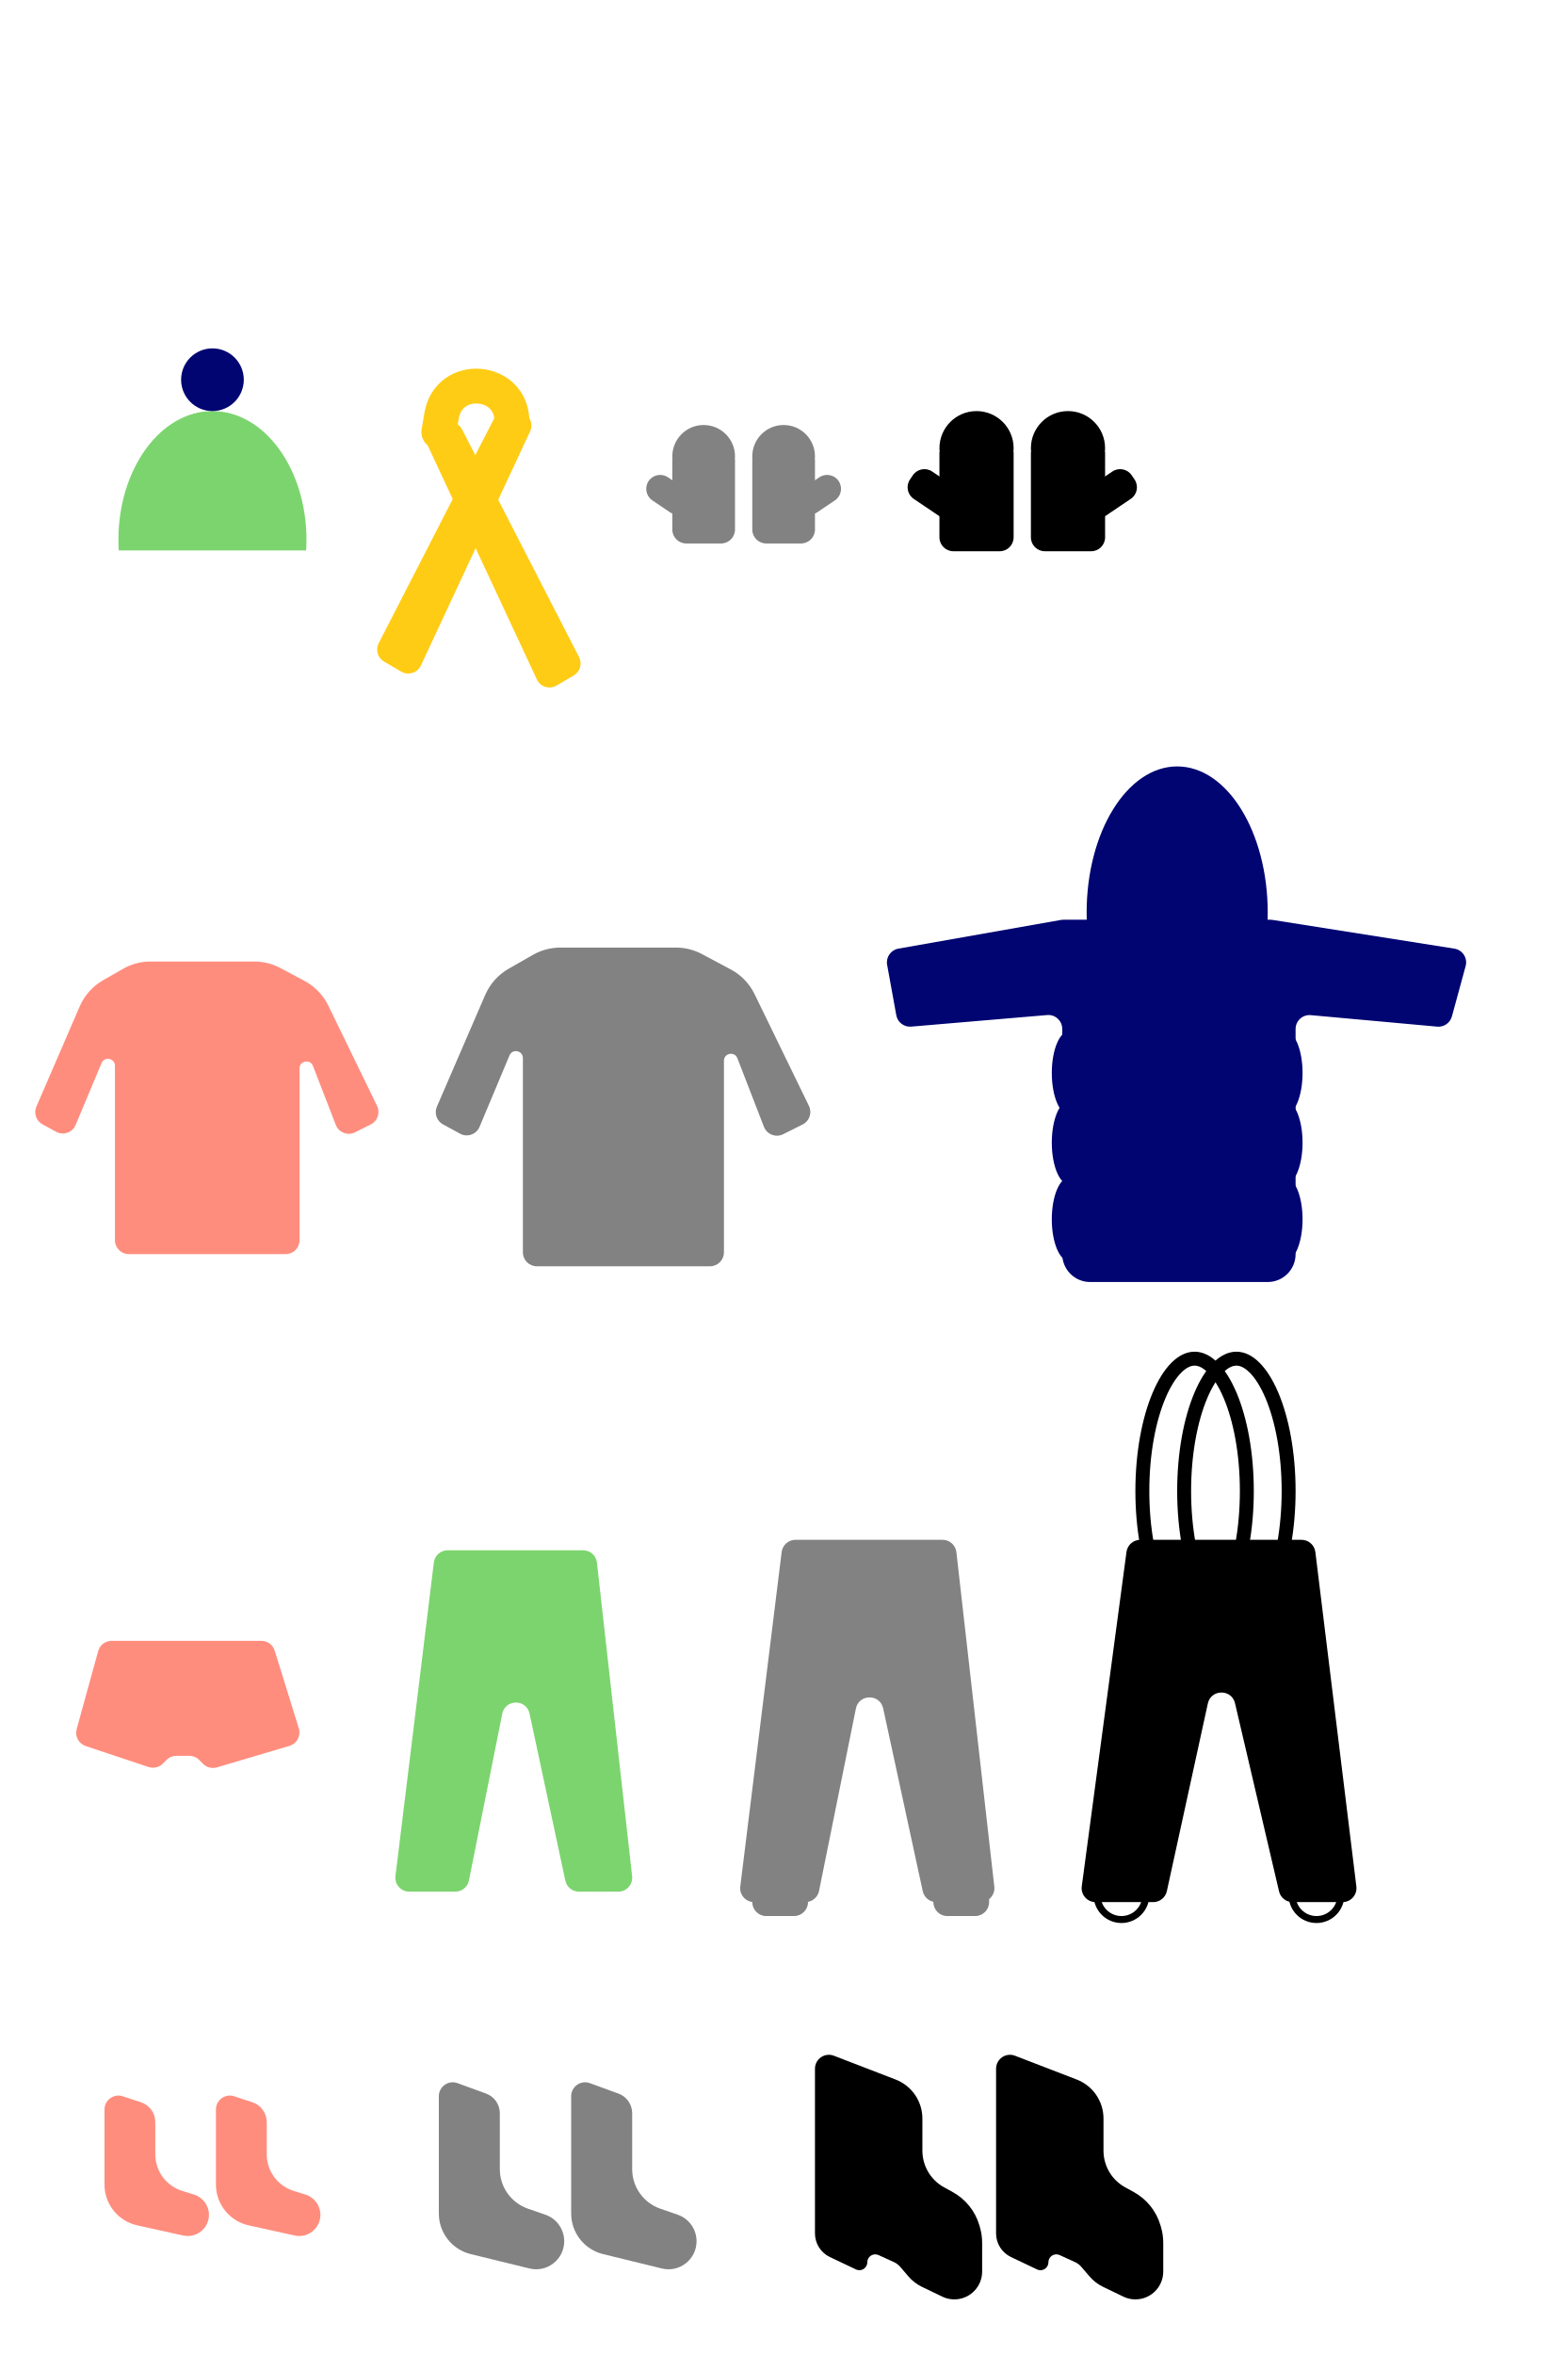
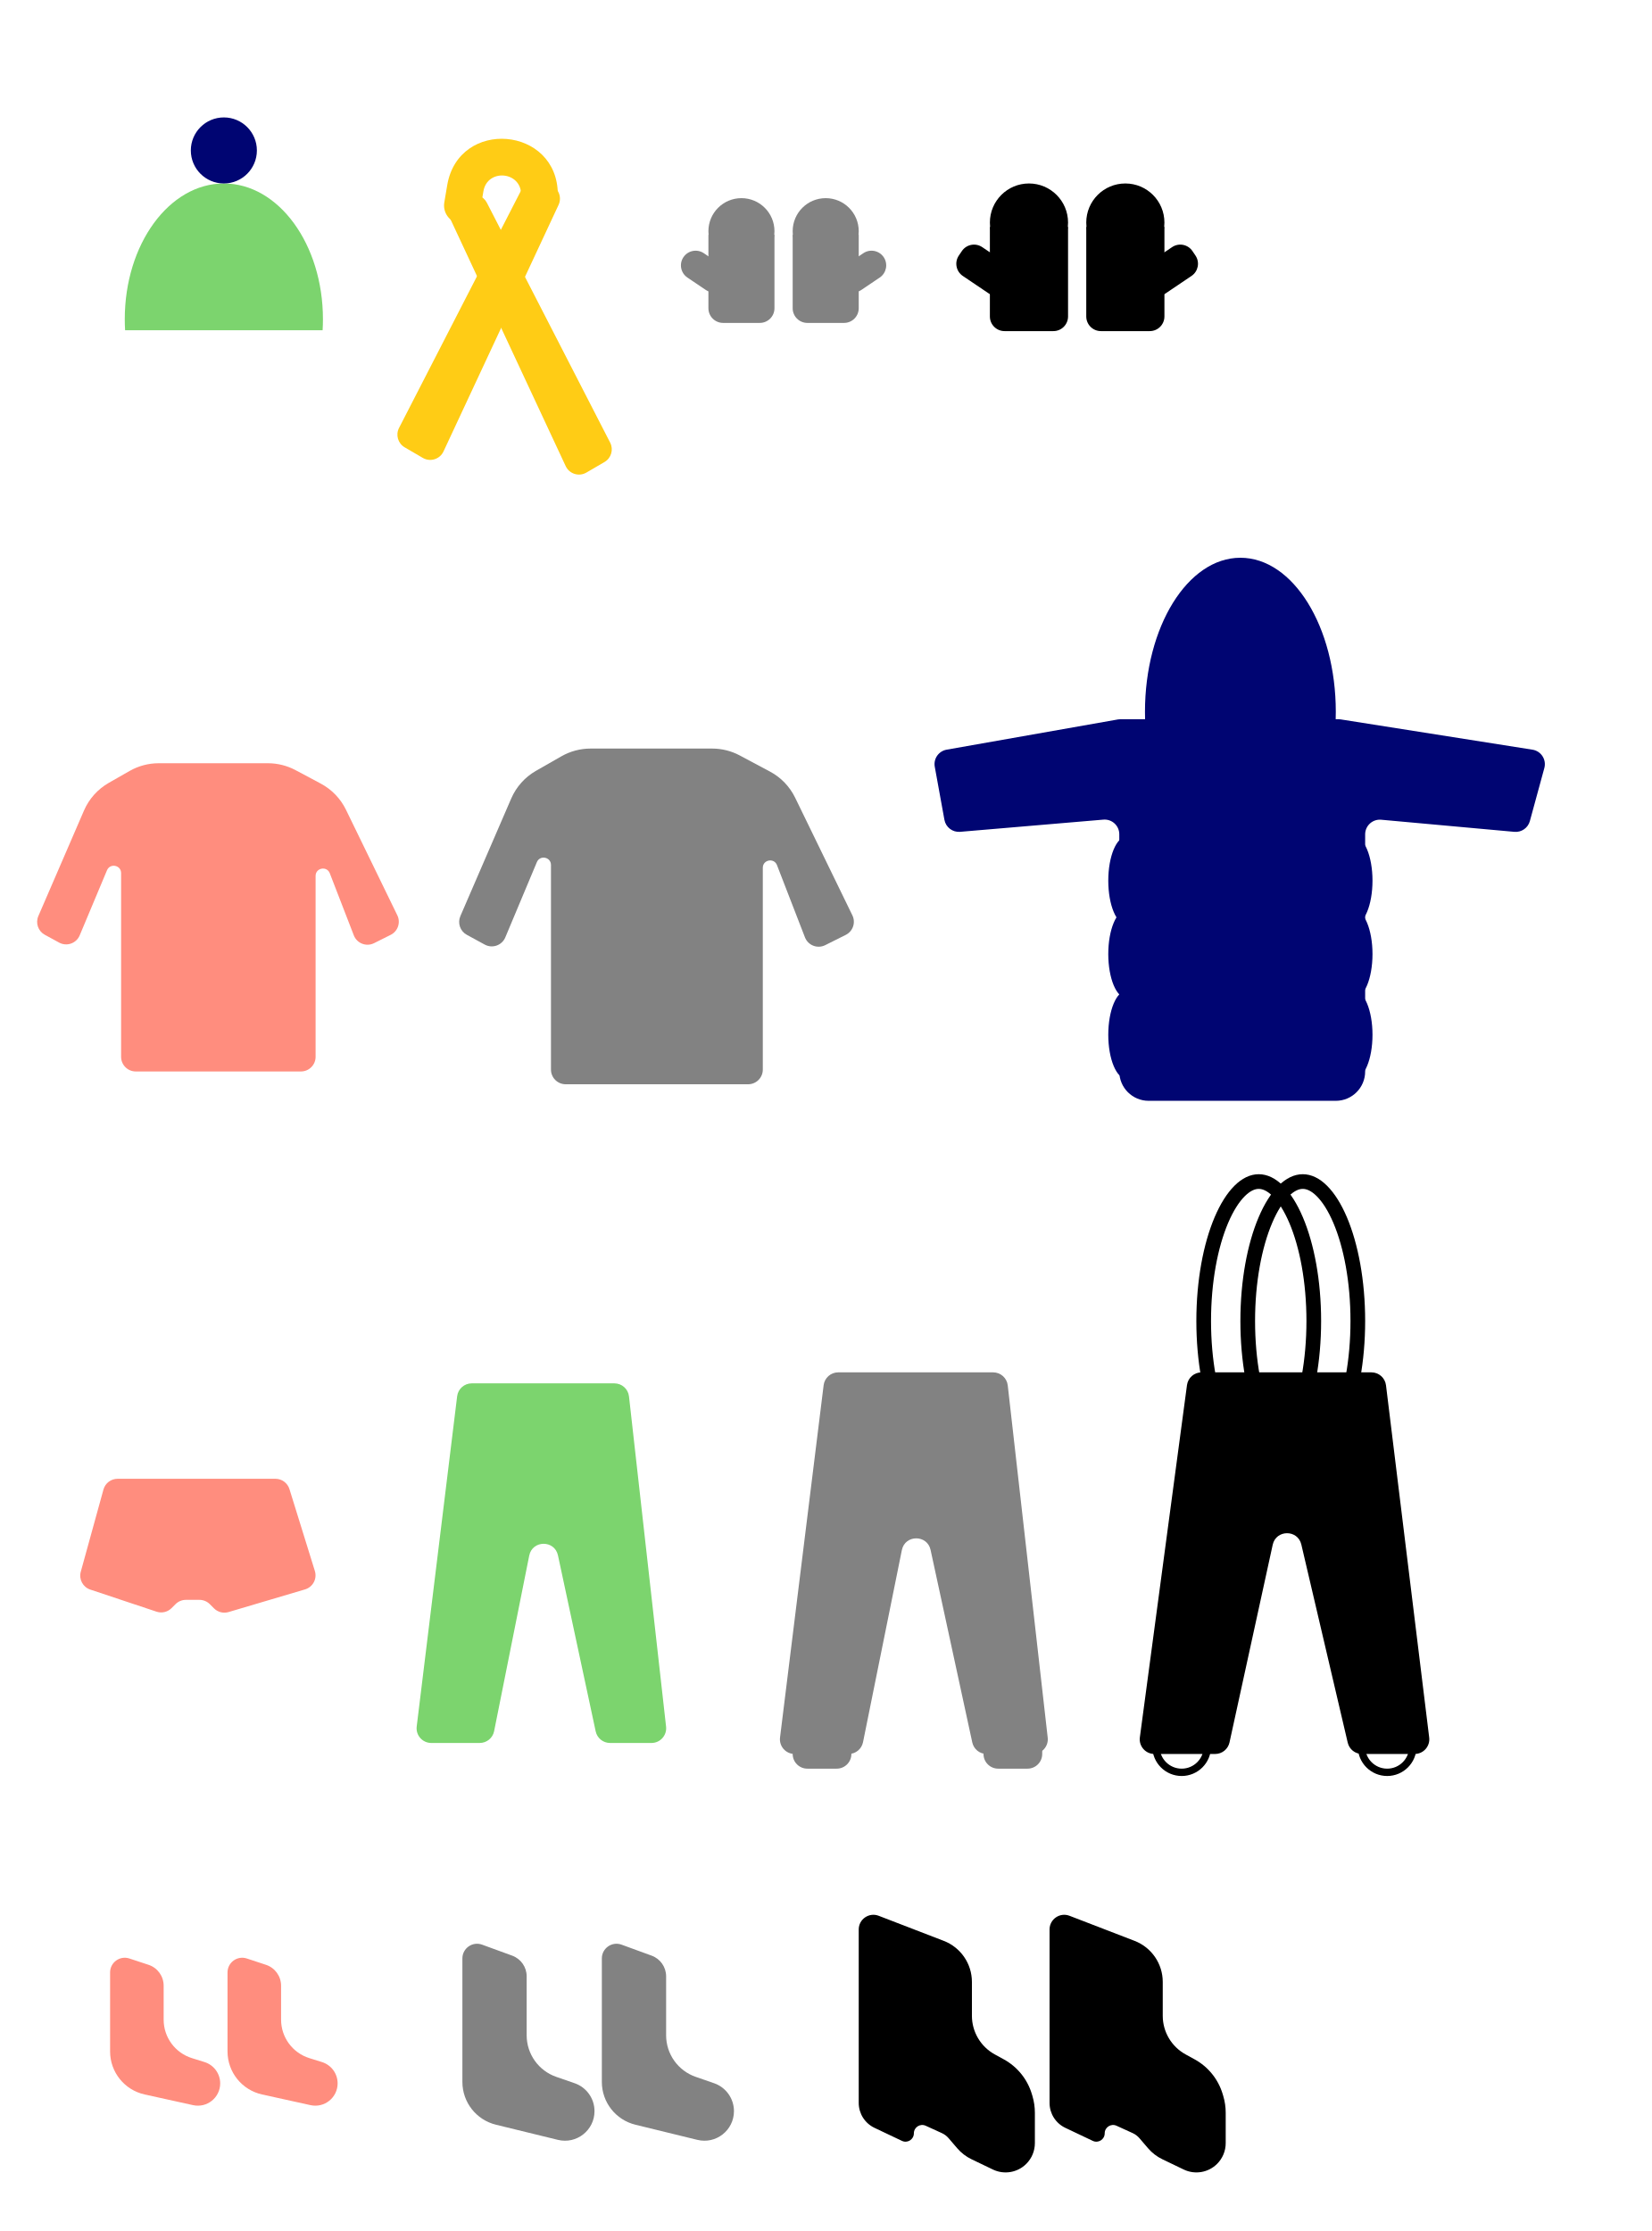
- <svg xmlns="http://www.w3.org/2000/svg" width="225" height="338" viewBox="0 0 225 338" fill="none">
-   <path d="M15 313.536V302.766C15 301.403 16.333 300.44 17.627 300.867L20.237 301.728C21.467 302.133 22.297 303.282 22.297 304.577V309.206C22.297 311.606 23.857 313.728 26.149 314.444L27.867 314.981C29.136 315.378 30 316.553 30 317.883C30 319.826 28.202 321.27 26.305 320.851L19.707 319.395C16.958 318.788 15 316.352 15 313.536Z" fill="#FF8D7E" />
-   <path d="M31 313.536V302.766C31 301.403 32.333 300.44 33.627 300.867L36.237 301.728C37.467 302.133 38.297 303.282 38.297 304.577V309.206C38.297 311.606 39.857 313.728 42.149 314.444L43.867 314.981C45.136 315.378 46 316.553 46 317.883C46 319.826 44.202 321.27 42.305 320.851L35.707 319.395C32.958 318.788 31 316.352 31 313.536Z" fill="#FF8D7E" />
-   <path d="M63 317.69V300.86C63 299.471 64.382 298.505 65.686 298.982L69.787 300.48C70.97 300.912 71.757 302.038 71.757 303.298V311.328C71.757 313.885 73.377 316.161 75.794 316.998L78.29 317.862C79.912 318.423 81 319.951 81 321.668C81 324.28 78.552 326.202 76.015 325.581L67.575 323.518C64.889 322.862 63 320.455 63 317.69Z" fill="#828282" />
-   <path d="M82 317.69V300.86C82 299.471 83.382 298.505 84.686 298.982L88.787 300.48C89.97 300.912 90.757 302.038 90.757 303.298V311.328C90.757 313.885 92.377 316.161 94.794 316.998L97.29 317.862C98.912 318.423 100 319.951 100 321.668C100 324.28 97.552 326.202 95.015 325.581L86.575 323.518C83.889 322.862 82 320.455 82 317.69Z" fill="#828282" />
-   <path d="M117 320.549V296.914C117 295.51 118.409 294.543 119.719 295.048L128.579 298.463C130.895 299.355 132.422 301.58 132.422 304.061V308.675C132.422 310.865 133.615 312.881 135.535 313.935L136.769 314.612C138.61 315.623 139.98 317.316 140.583 319.327L140.663 319.592C140.886 320.338 141 321.113 141 321.891V326.026C141 327.085 140.58 328.1 139.831 328.848C138.632 330.047 136.808 330.358 135.28 329.623L132.374 328.227C131.623 327.866 130.956 327.352 130.414 326.719L129.25 325.359C128.995 325.06 128.678 324.821 128.321 324.659L126.122 323.657C125.369 323.314 124.513 323.865 124.513 324.692C124.513 325.527 123.643 326.078 122.888 325.719L119.146 323.943C117.835 323.321 117 322 117 320.549Z" fill="black" />
-   <path d="M143 320.549V296.914C143 295.51 144.409 294.543 145.719 295.048L154.579 298.463C156.895 299.355 158.422 301.58 158.422 304.061V308.675C158.422 310.865 159.615 312.881 161.535 313.935L162.769 314.612C164.61 315.623 165.98 317.316 166.583 319.327L166.663 319.592C166.886 320.338 167 321.113 167 321.891V326.026C167 327.085 166.58 328.1 165.831 328.848C164.632 330.047 162.808 330.358 161.28 329.623L158.374 328.227C157.623 327.866 156.956 327.352 156.414 326.719L155.25 325.359C154.995 325.06 154.678 324.821 154.321 324.659L152.122 323.657C151.369 323.314 150.513 323.865 150.513 324.692C150.513 325.527 149.643 326.078 148.888 325.719L145.146 323.943C143.835 323.321 143 322 143 320.549Z" fill="black" />
-   <path d="M11.005 248.171L14.095 236.968C14.334 236.101 15.123 235.5 16.023 235.5H37.527C38.403 235.5 39.177 236.07 39.437 236.907L42.9 248.065C43.23 249.13 42.626 250.259 41.558 250.576L31.141 253.662C30.438 253.87 29.677 253.677 29.159 253.159L28.586 252.586C28.211 252.211 27.702 252 27.172 252H25.328C24.798 252 24.289 252.211 23.914 252.586L23.374 253.126C22.838 253.662 22.046 253.849 21.327 253.609L12.3 250.6C11.291 250.264 10.722 249.196 11.005 248.171Z" fill="#FF8D7E" />
-   <path d="M62.285 224.257L56.775 269.257C56.629 270.449 57.559 271.5 58.76 271.5H65.36C66.314 271.5 67.135 270.827 67.322 269.892L72.106 245.968C72.532 243.839 75.568 243.819 76.023 245.941L81.161 269.919C81.359 270.841 82.174 271.5 83.117 271.5H88.763C89.956 271.5 90.883 270.462 90.751 269.277L85.699 224.277C85.586 223.265 84.73 222.5 83.712 222.5H64.27C63.26 222.5 62.408 223.254 62.285 224.257Z" fill="#7CD46E" />
-   <path d="M112.218 222.754L106.278 270.754C106.13 271.947 107.061 273 108.263 273H115.625C116.576 273 117.396 272.329 117.585 271.396L122.875 245.222C123.304 243.099 126.332 243.078 126.79 245.195L132.47 271.423C132.669 272.343 133.483 273 134.425 273H140.76C141.954 273 142.882 271.961 142.748 270.775L137.303 222.775C137.188 221.764 136.333 221 135.315 221H114.203C113.193 221 112.342 221.752 112.218 222.754Z" fill="#828282" />
-   <path d="M161.724 222.735L155.303 270.735C155.143 271.934 156.075 273 157.285 273H165.564C166.504 273 167.317 272.345 167.518 271.427L173.403 244.491C173.858 242.41 176.819 242.388 177.304 244.462L183.624 271.456C183.836 272.36 184.642 273 185.571 273H192.74C193.941 273 194.871 271.949 194.725 270.757L188.839 222.757C188.716 221.754 187.864 221 186.853 221H163.707C162.705 221 161.857 221.742 161.724 222.735Z" fill="black" />
-   <circle cx="161" cy="272" r="3.5" stroke="black" />
-   <circle cx="189" cy="272" r="3.5" stroke="black" />
-   <path d="M179 214C179 219.422 178.064 224.283 176.59 227.751C175.852 229.487 174.999 230.828 174.103 231.719C173.211 232.607 172.332 233 171.5 233C170.668 233 169.789 232.607 168.897 231.719C168.001 230.828 167.148 229.487 166.41 227.751C164.936 224.283 164 219.422 164 214C164 208.578 164.936 203.717 166.41 200.249C167.148 198.513 168.001 197.172 168.897 196.281C169.789 195.393 170.668 195 171.5 195C172.332 195 173.211 195.393 174.103 196.281C174.999 197.172 175.852 198.513 176.59 200.249C178.064 203.717 179 208.578 179 214Z" stroke="black" stroke-width="2" />
-   <path d="M185 214C185 219.422 184.064 224.283 182.59 227.751C181.852 229.487 180.999 230.828 180.103 231.719C179.211 232.607 178.332 233 177.5 233C176.668 233 175.789 232.607 174.897 231.719C174.001 230.828 173.148 229.487 172.41 227.751C170.936 224.283 170 219.422 170 214C170 208.578 170.936 203.717 172.41 200.249C173.148 198.513 174.001 197.172 174.897 196.281C175.789 195.393 176.668 195 177.5 195C178.332 195 179.211 195.393 180.103 196.281C180.999 197.172 181.852 198.513 182.59 200.249C184.064 203.717 185 208.578 185 214Z" stroke="black" stroke-width="2" />
-   <rect x="108" y="267" width="8" height="8" rx="2" fill="#828282" />
-   <rect x="134" y="267" width="8" height="8" rx="2" fill="#828282" />
-   <path d="M41 180H18.5C17.395 180 16.5 179.105 16.5 178V152.97C16.5 151.879 15 151.577 14.578 152.584L10.857 161.457C10.399 162.55 9.095 163.007 8.055 162.439L6.103 161.374C5.195 160.879 4.814 159.774 5.225 158.825L11.442 144.448C12.129 142.859 13.312 141.536 14.815 140.677L17.655 139.054C18.864 138.363 20.232 138 21.625 138H36.5C37.813 138 39.106 138.323 40.265 138.941L43.708 140.777C45.197 141.572 46.398 142.818 47.137 144.336L54.135 158.721C54.614 159.707 54.211 160.895 53.23 161.385L50.966 162.517C49.911 163.044 48.632 162.55 48.206 161.45L44.933 152.992C44.533 151.96 43 152.246 43 153.353V178C43 179.105 42.105 180 41 180Z" fill="#FF8D7E" />
-   <path d="M101.931 181.743H77.069C75.965 181.743 75.069 180.847 75.069 179.743V151.862C75.069 150.77 73.569 150.468 73.147 151.475L68.847 161.729C68.389 162.822 67.085 163.279 66.045 162.711L63.602 161.379C62.695 160.884 62.314 159.779 62.724 158.829L69.654 142.804C70.341 141.215 71.525 139.892 73.028 139.033L76.492 137.054C77.701 136.363 79.069 136 80.461 136H97.03C98.343 136 99.636 136.323 100.794 136.941L104.905 139.134C106.396 139.928 107.596 141.174 108.335 142.693L116.135 158.726C116.614 159.712 116.211 160.9 115.23 161.39L112.431 162.789C111.377 163.316 110.097 162.822 109.672 161.722L105.863 151.884C105.464 150.851 103.931 151.137 103.931 152.245V179.743C103.931 180.847 103.035 181.743 101.931 181.743Z" fill="#828282" />
-   <path d="M128.675 145.711L127.36 138.478C127.161 137.387 127.888 136.343 128.98 136.151L152.328 132.03C152.442 132.01 152.559 132 152.675 132H182.343C182.448 132 182.552 132.008 182.655 132.024L208.795 136.152C209.972 136.338 210.726 137.504 210.413 138.654L208.441 145.883C208.186 146.818 207.296 147.436 206.33 147.348L188.181 145.698C187.01 145.592 186 146.514 186 147.69V180C186 182.209 184.209 184 182 184H156.5C154.291 184 152.5 182.209 152.5 180V147.677C152.5 146.506 151.498 145.585 150.33 145.685L130.812 147.346C129.785 147.433 128.859 146.725 128.675 145.711Z" fill="#000572" />
-   <ellipse cx="169" cy="131" rx="13" ry="21" fill="#000572" />
-   <ellipse cx="153.5" cy="154" rx="2.5" ry="6" fill="#000572" />
-   <ellipse cx="153.5" cy="164" rx="2.5" ry="6" fill="#000572" />
-   <ellipse cx="153.5" cy="175" rx="2.5" ry="6" fill="#000572" />
-   <ellipse cx="184.5" cy="175" rx="2.5" ry="6" fill="#000572" />
-   <ellipse cx="184.5" cy="164" rx="2.5" ry="6" fill="#000572" />
-   <ellipse cx="184.5" cy="154" rx="2.5" ry="6" fill="#000572" />
-   <path fill-rule="evenodd" clip-rule="evenodd" d="M43.956 79C43.985 78.505 44 78.005 44 77.5C44 67.283 37.956 59 30.5 59C23.044 59 17 67.283 17 77.5C17 78.005 17.015 78.505 17.044 79H43.956Z" fill="#7CD46E" />
-   <circle cx="30.5" cy="54.5" r="4.5" fill="#000572" />
-   <path d="M76.105 61.917L60.427 95.514C59.929 96.58 58.623 96.989 57.607 96.396L55.138 94.955C54.219 94.42 53.881 93.259 54.367 92.314L71.168 59.619C71.64 58.701 72.732 58.293 73.69 58.676L75.036 59.214C76.102 59.641 76.591 60.876 76.105 61.917Z" fill="#FFCC15" />
-   <path d="M61.395 63.917L77.073 97.514C77.571 98.58 78.877 98.989 79.893 98.396L82.362 96.955C83.281 96.42 83.619 95.259 83.133 94.314L66.332 61.619C65.86 60.701 64.768 60.293 63.81 60.676L62.464 61.214C61.398 61.641 60.909 62.876 61.395 63.917Z" fill="#FFCC15" />
-   <path d="M63 62L63.398 59.651C64.439 53.502 73.5 54.264 73.5 60.5V60.5" stroke="#FFCC15" stroke-width="5" stroke-linecap="round" stroke-linejoin="round" />
-   <path d="M108 66H117V76C117 77.105 116.105 78 115 78H110C108.895 78 108 77.105 108 76V66Z" fill="#828282" />
-   <circle cx="112.5" cy="65.5" r="4.5" fill="#828282" />
-   <rect x="113.48" y="71.299" width="7" height="4" rx="2" transform="rotate(-34 113.48 71.2991)" fill="#828282" />
-   <path d="M105.52 66H96.52V76C96.52 77.105 97.415 78 98.52 78H103.52C104.625 78 105.52 77.105 105.52 76V66Z" fill="#828282" />
-   <circle r="4.5" transform="matrix(-1 0 0 1 101.02 65.5)" fill="#828282" />
-   <rect width="7" height="4" rx="2" transform="matrix(-0.829038 -0.559193 -0.559193 0.829038 100.04 71.2991)" fill="#828282" />
-   <path d="M148 64.917H158.651V77.118C158.651 78.223 157.755 79.118 156.651 79.118H150C148.895 79.118 148 78.223 148 77.118V64.917Z" fill="black" />
-   <circle cx="153.325" cy="64.325" r="5.325" fill="black" />
-   <rect x="154.485" y="71.188" width="8.284" height="4.734" rx="2" transform="rotate(-34 154.485 71.1883)" fill="black" />
-   <path d="M145.52 64.917H134.869V77.118C134.869 78.223 135.765 79.118 136.869 79.118H143.52C144.625 79.118 145.52 78.223 145.52 77.118V64.917Z" fill="black" />
-   <circle r="5.325" transform="matrix(-1 0 0 1 140.195 64.3254)" fill="black" />
-   <rect width="8.284" height="4.734" rx="2" transform="matrix(-0.829038 -0.559193 -0.559193 0.829038 139.035 71.1883)" fill="black" />
+ <svg xmlns="http://www.w3.org/2000/svg" width="225" height="304" viewBox="0 0 225 304" fill="none">
+   <path d="M15 279.536V268.766C15 267.403 16.333 266.44 17.627 266.867L20.237 267.728C21.467 268.133 22.297 269.282 22.297 270.577V275.206C22.297 277.606 23.857 279.728 26.149 280.444L27.867 280.981C29.136 281.378 30 282.553 30 283.883C30 285.826 28.202 287.27 26.305 286.851L19.707 285.395C16.958 284.788 15 282.352 15 279.536Z" fill="#FF8D7E" />
+   <path d="M31 279.536V268.766C31 267.403 32.333 266.44 33.627 266.867L36.237 267.728C37.467 268.133 38.297 269.282 38.297 270.577V275.206C38.297 277.606 39.857 279.728 42.149 280.444L43.867 280.981C45.136 281.378 46 282.553 46 283.883C46 285.826 44.202 287.27 42.305 286.851L35.707 285.395C32.958 284.788 31 282.352 31 279.536Z" fill="#FF8D7E" />
+   <path d="M63 283.69V266.86C63 265.471 64.382 264.505 65.686 264.982L69.787 266.48C70.97 266.912 71.757 268.038 71.757 269.298V277.328C71.757 279.885 73.377 282.161 75.794 282.998L78.29 283.862C79.912 284.423 81 285.951 81 287.668C81 290.28 78.552 292.202 76.015 291.581L67.575 289.518C64.889 288.862 63 286.455 63 283.69Z" fill="#828282" />
+   <path d="M82 283.69V266.86C82 265.471 83.382 264.505 84.686 264.982L88.787 266.48C89.97 266.912 90.757 268.038 90.757 269.298V277.328C90.757 279.885 92.377 282.161 94.794 282.998L97.29 283.862C98.912 284.423 100 285.951 100 287.668C100 290.28 97.552 292.202 95.015 291.581L86.575 289.518C83.889 288.862 82 286.455 82 283.69Z" fill="#828282" />
+   <path d="M117 286.549V262.914C117 261.51 118.409 260.543 119.719 261.048L128.579 264.463C130.895 265.355 132.422 267.58 132.422 270.061V274.675C132.422 276.865 133.615 278.881 135.535 279.935L136.769 280.612C138.61 281.623 139.98 283.316 140.583 285.327L140.663 285.592C140.886 286.338 141 287.113 141 287.891V292.026C141 293.085 140.58 294.1 139.831 294.848C138.632 296.047 136.808 296.358 135.28 295.623L132.374 294.227C131.623 293.866 130.956 293.352 130.414 292.719L129.25 291.359C128.995 291.06 128.678 290.821 128.321 290.659L126.122 289.657C125.369 289.314 124.513 289.865 124.513 290.692C124.513 291.527 123.643 292.078 122.888 291.719L119.146 289.943C117.835 289.321 117 288 117 286.549Z" fill="black" />
+   <path d="M143 286.549V262.914C143 261.51 144.409 260.543 145.719 261.048L154.579 264.463C156.895 265.355 158.422 267.58 158.422 270.061V274.675C158.422 276.865 159.615 278.881 161.535 279.935L162.769 280.612C164.61 281.623 165.98 283.316 166.583 285.327L166.663 285.592C166.886 286.338 167 287.113 167 287.891V292.026C167 293.085 166.58 294.1 165.831 294.848C164.632 296.047 162.808 296.358 161.28 295.623L158.374 294.227C157.623 293.866 156.956 293.352 156.414 292.719L155.25 291.359C154.995 291.06 154.678 290.821 154.321 290.659L152.122 289.657C151.369 289.314 150.513 289.865 150.513 290.692C150.513 291.527 149.643 292.078 148.888 291.719L145.146 289.943C143.835 289.321 143 288 143 286.549Z" fill="black" />
+   <path d="M11.005 214.171L14.095 202.968C14.334 202.101 15.123 201.5 16.023 201.5H37.527C38.403 201.5 39.177 202.07 39.437 202.907L42.9 214.065C43.23 215.13 42.626 216.259 41.558 216.576L31.141 219.662C30.438 219.87 29.677 219.677 29.159 219.159L28.586 218.586C28.211 218.211 27.702 218 27.172 218H25.328C24.798 218 24.289 218.211 23.914 218.586L23.374 219.126C22.838 219.662 22.046 219.849 21.327 219.609L12.3 216.6C11.291 216.264 10.722 215.196 11.005 214.171Z" fill="#FF8D7E" />
+   <path d="M62.285 190.257L56.775 235.257C56.629 236.449 57.559 237.5 58.76 237.5H65.36C66.314 237.5 67.135 236.827 67.322 235.892L72.106 211.968C72.532 209.839 75.568 209.819 76.023 211.941L81.161 235.919C81.359 236.841 82.174 237.5 83.117 237.5H88.763C89.956 237.5 90.883 236.462 90.751 235.277L85.699 190.277C85.586 189.265 84.73 188.5 83.712 188.5H64.27C63.26 188.5 62.408 189.254 62.285 190.257Z" fill="#7CD46E" />
+   <path d="M112.218 188.754L106.278 236.754C106.13 237.947 107.061 239 108.263 239H115.625C116.576 239 117.396 238.329 117.585 237.396L122.875 211.222C123.304 209.099 126.332 209.078 126.79 211.195L132.47 237.423C132.669 238.343 133.483 239 134.425 239H140.76C141.954 239 142.882 237.961 142.748 236.775L137.303 188.775C137.188 187.764 136.333 187 135.315 187H114.203C113.193 187 112.342 187.752 112.218 188.754Z" fill="#828282" />
+   <path d="M161.724 188.735L155.303 236.735C155.143 237.934 156.075 239 157.285 239H165.564C166.504 239 167.317 238.345 167.518 237.427L173.403 210.491C173.858 208.41 176.819 208.388 177.304 210.462L183.624 237.456C183.836 238.36 184.642 239 185.571 239H192.74C193.941 239 194.871 237.949 194.725 236.757L188.839 188.757C188.716 187.754 187.864 187 186.853 187H163.707C162.705 187 161.857 187.742 161.724 188.735Z" fill="black" />
+   <circle cx="161" cy="238" r="3.5" stroke="black" />
+   <circle cx="189" cy="238" r="3.5" stroke="black" />
+   <path d="M179 180C179 185.422 178.064 190.283 176.59 193.751C175.852 195.487 174.999 196.828 174.103 197.719C173.211 198.607 172.332 199 171.5 199C170.668 199 169.789 198.607 168.897 197.719C168.001 196.828 167.148 195.487 166.41 193.751C164.936 190.283 164 185.422 164 180C164 174.578 164.936 169.717 166.41 166.249C167.148 164.513 168.001 163.172 168.897 162.281C169.789 161.393 170.668 161 171.5 161C172.332 161 173.211 161.393 174.103 162.281C174.999 163.172 175.852 164.513 176.59 166.249C178.064 169.717 179 174.578 179 180Z" stroke="black" stroke-width="2" />
+   <path d="M185 180C185 185.422 184.064 190.283 182.59 193.751C181.852 195.487 180.999 196.828 180.103 197.719C179.211 198.607 178.332 199 177.5 199C176.668 199 175.789 198.607 174.897 197.719C174.001 196.828 173.148 195.487 172.41 193.751C170.936 190.283 170 185.422 170 180C170 174.578 170.936 169.717 172.41 166.249C173.148 164.513 174.001 163.172 174.897 162.281C175.789 161.393 176.668 161 177.5 161C178.332 161 179.211 161.393 180.103 162.281C180.999 163.172 181.852 164.513 182.59 166.249C184.064 169.717 185 174.578 185 180Z" stroke="black" stroke-width="2" />
+   <rect x="108" y="233" width="8" height="8" rx="2" fill="#828282" />
+   <rect x="134" y="233" width="8" height="8" rx="2" fill="#828282" />
+   <path d="M41 146H18.5C17.395 146 16.5 145.105 16.5 144V118.97C16.5 117.879 15 117.577 14.578 118.584L10.857 127.457C10.399 128.55 9.095 129.007 8.055 128.439L6.103 127.374C5.195 126.879 4.814 125.774 5.225 124.825L11.442 110.448C12.129 108.859 13.312 107.536 14.815 106.677L17.655 105.054C18.864 104.363 20.232 104 21.625 104H36.5C37.813 104 39.106 104.323 40.265 104.941L43.708 106.777C45.197 107.572 46.398 108.818 47.137 110.336L54.135 124.721C54.614 125.707 54.211 126.895 53.23 127.385L50.966 128.517C49.911 129.044 48.632 128.55 48.206 127.45L44.933 118.992C44.533 117.96 43 118.246 43 119.353V144C43 145.105 42.105 146 41 146Z" fill="#FF8D7E" />
+   <path d="M101.931 147.743H77.069C75.965 147.743 75.069 146.847 75.069 145.743V117.862C75.069 116.77 73.569 116.468 73.147 117.475L68.847 127.729C68.389 128.822 67.085 129.279 66.045 128.711L63.602 127.379C62.695 126.884 62.314 125.779 62.724 124.829L69.654 108.804C70.341 107.215 71.525 105.892 73.028 105.033L76.492 103.054C77.701 102.363 79.069 102 80.461 102H97.03C98.343 102 99.636 102.323 100.794 102.941L104.905 105.134C106.396 105.928 107.596 107.174 108.335 108.693L116.135 124.726C116.614 125.712 116.211 126.9 115.23 127.39L112.431 128.789C111.377 129.316 110.097 128.822 109.672 127.722L105.863 117.884C105.464 116.851 103.931 117.137 103.931 118.245V145.743C103.931 146.847 103.035 147.743 101.931 147.743Z" fill="#828282" />
+   <path d="M128.675 111.711L127.36 104.478C127.161 103.387 127.888 102.343 128.98 102.151L152.328 98.03C152.442 98.01 152.559 98 152.675 98H182.343C182.448 98 182.552 98.008 182.655 98.025L208.795 102.152C209.972 102.338 210.726 103.504 210.413 104.654L208.441 111.883C208.186 112.818 207.296 113.436 206.33 113.348L188.181 111.698C187.01 111.592 186 112.514 186 113.69V146C186 148.209 184.209 150 182 150H156.5C154.291 150 152.5 148.209 152.5 146V113.677C152.5 112.506 151.498 111.585 150.33 111.685L130.812 113.346C129.785 113.433 128.859 112.725 128.675 111.711Z" fill="#000572" />
+   <ellipse cx="169" cy="97" rx="13" ry="21" fill="#000572" />
+   <ellipse cx="153.5" cy="120" rx="2.5" ry="6" fill="#000572" />
+   <ellipse cx="153.5" cy="130" rx="2.5" ry="6" fill="#000572" />
+   <ellipse cx="153.5" cy="141" rx="2.5" ry="6" fill="#000572" />
+   <ellipse cx="184.5" cy="141" rx="2.5" ry="6" fill="#000572" />
+   <ellipse cx="184.5" cy="130" rx="2.5" ry="6" fill="#000572" />
+   <ellipse cx="184.5" cy="120" rx="2.5" ry="6" fill="#000572" />
+   <path fill-rule="evenodd" clip-rule="evenodd" d="M43.956 45C43.985 44.505 44 44.005 44 43.5C44 33.283 37.956 25 30.5 25C23.044 25 17 33.283 17 43.5C17 44.005 17.015 44.505 17.044 45H43.956Z" fill="#7CD46E" />
+   <circle cx="30.5" cy="20.5" r="4.5" fill="#000572" />
+   <path d="M108 32H117V42C117 43.105 116.105 44 115 44H110C108.895 44 108 43.105 108 42V32Z" fill="#828282" />
+   <circle cx="112.5" cy="31.5" r="4.5" fill="#828282" />
+   <rect x="113.48" y="37.299" width="7" height="4" rx="2" transform="rotate(-34 113.48 37.2991)" fill="#828282" />
+   <path d="M105.52 32H96.52V42C96.52 43.105 97.415 44 98.52 44H103.52C104.625 44 105.52 43.105 105.52 42V32Z" fill="#828282" />
+   <circle r="4.5" transform="matrix(-1 0 0 1 101.02 31.5)" fill="#828282" />
+   <rect width="7" height="4" rx="2" transform="matrix(-0.829038 -0.559193 -0.559193 0.829038 100.04 37.2991)" fill="#828282" />
+   <path d="M148 30.917H158.651V43.118C158.651 44.223 157.755 45.118 156.651 45.118H150C148.895 45.118 148 44.223 148 43.118V30.917Z" fill="black" />
+   <circle cx="153.325" cy="30.325" r="5.325" fill="black" />
+   <rect x="154.485" y="37.188" width="8.284" height="4.734" rx="2" transform="rotate(-34 154.485 37.1883)" fill="black" />
+   <path d="M145.52 30.917H134.869V43.118C134.869 44.223 135.765 45.118 136.869 45.118H143.52C144.625 45.118 145.52 44.223 145.52 43.118V30.917Z" fill="black" />
+   <circle r="5.325" transform="matrix(-1 0 0 1 140.195 30.3254)" fill="black" />
+   <rect width="8.284" height="4.734" rx="2" transform="matrix(-0.829038 -0.559193 -0.559193 0.829038 139.035 37.1883)" fill="black" />
+   <path d="M76.105 27.916L60.427 61.513C59.929 62.58 58.623 62.988 57.607 62.395L55.138 60.955C54.219 60.419 53.881 59.259 54.367 58.313L71.168 25.618C71.64 24.701 72.732 24.292 73.69 24.675L75.036 25.214C76.102 25.64 76.591 26.875 76.105 27.916Z" fill="#FFCC15" />
+   <path d="M61.395 29.916L77.073 63.513C77.571 64.579 78.877 64.988 79.893 64.395L82.362 62.955C83.281 62.419 83.619 61.259 83.133 60.313L66.332 27.618C65.86 26.701 64.768 26.292 63.81 26.675L62.464 27.214C61.398 27.64 60.909 28.875 61.395 29.916Z" fill="#FFCC15" />
+   <path fill-rule="evenodd" clip-rule="evenodd" d="M65.863 26.067C66.392 22.941 71 23.328 71 26.499H76C76 17.198 62.486 16.062 60.933 25.233L60.535 27.582C60.305 28.943 61.221 30.234 62.583 30.464C63.944 30.695 65.234 29.778 65.465 28.417L65.863 26.067Z" fill="#FFCC15" />
</svg>
